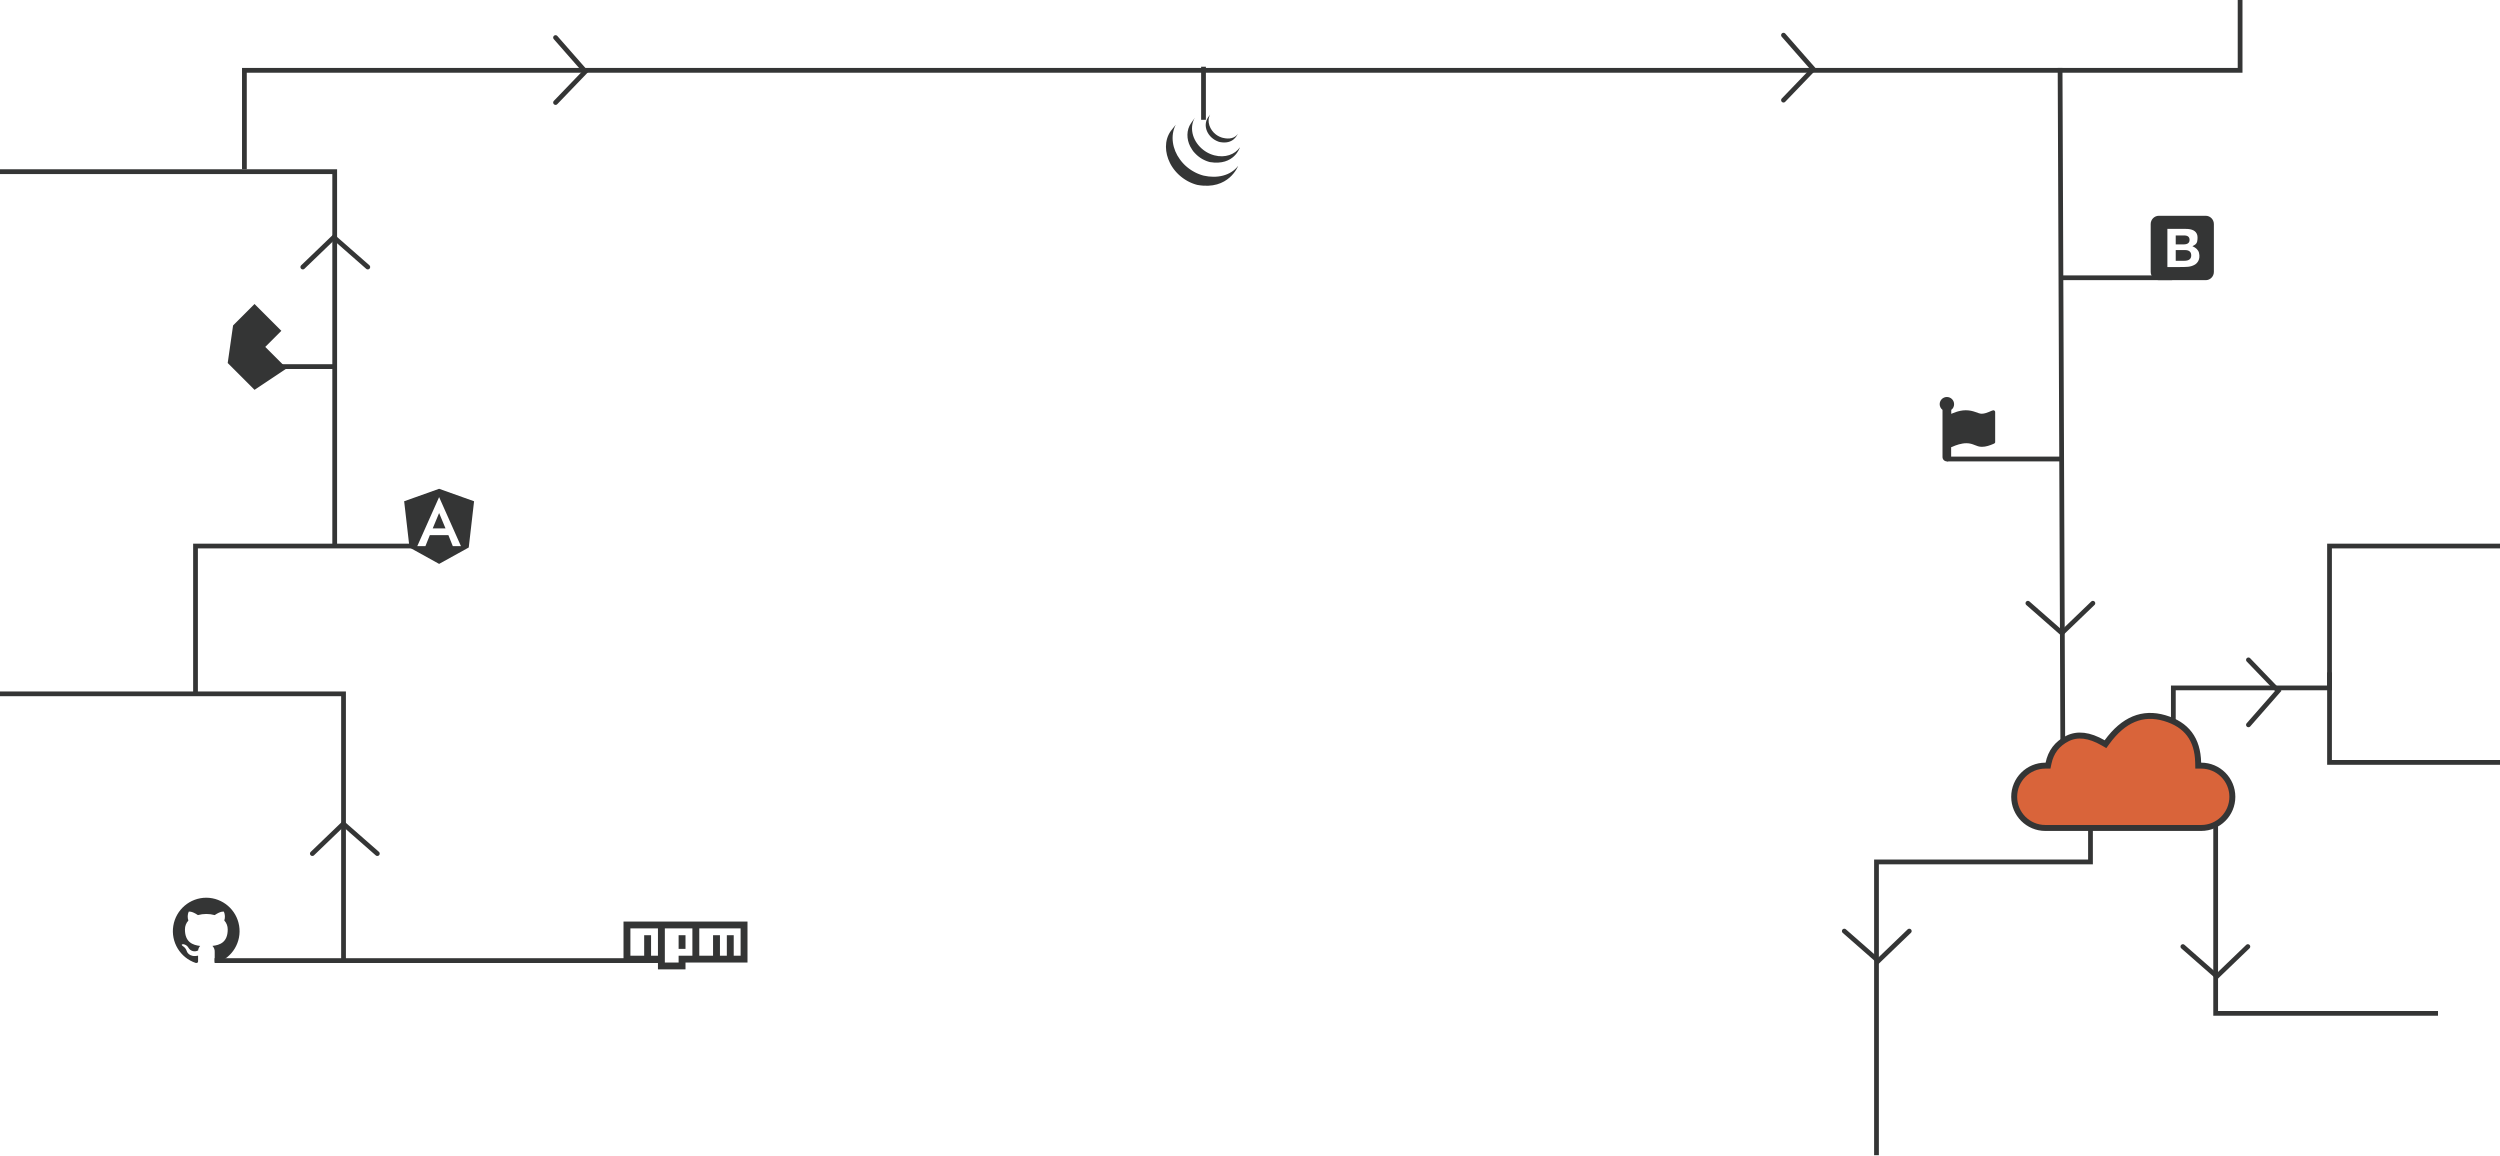
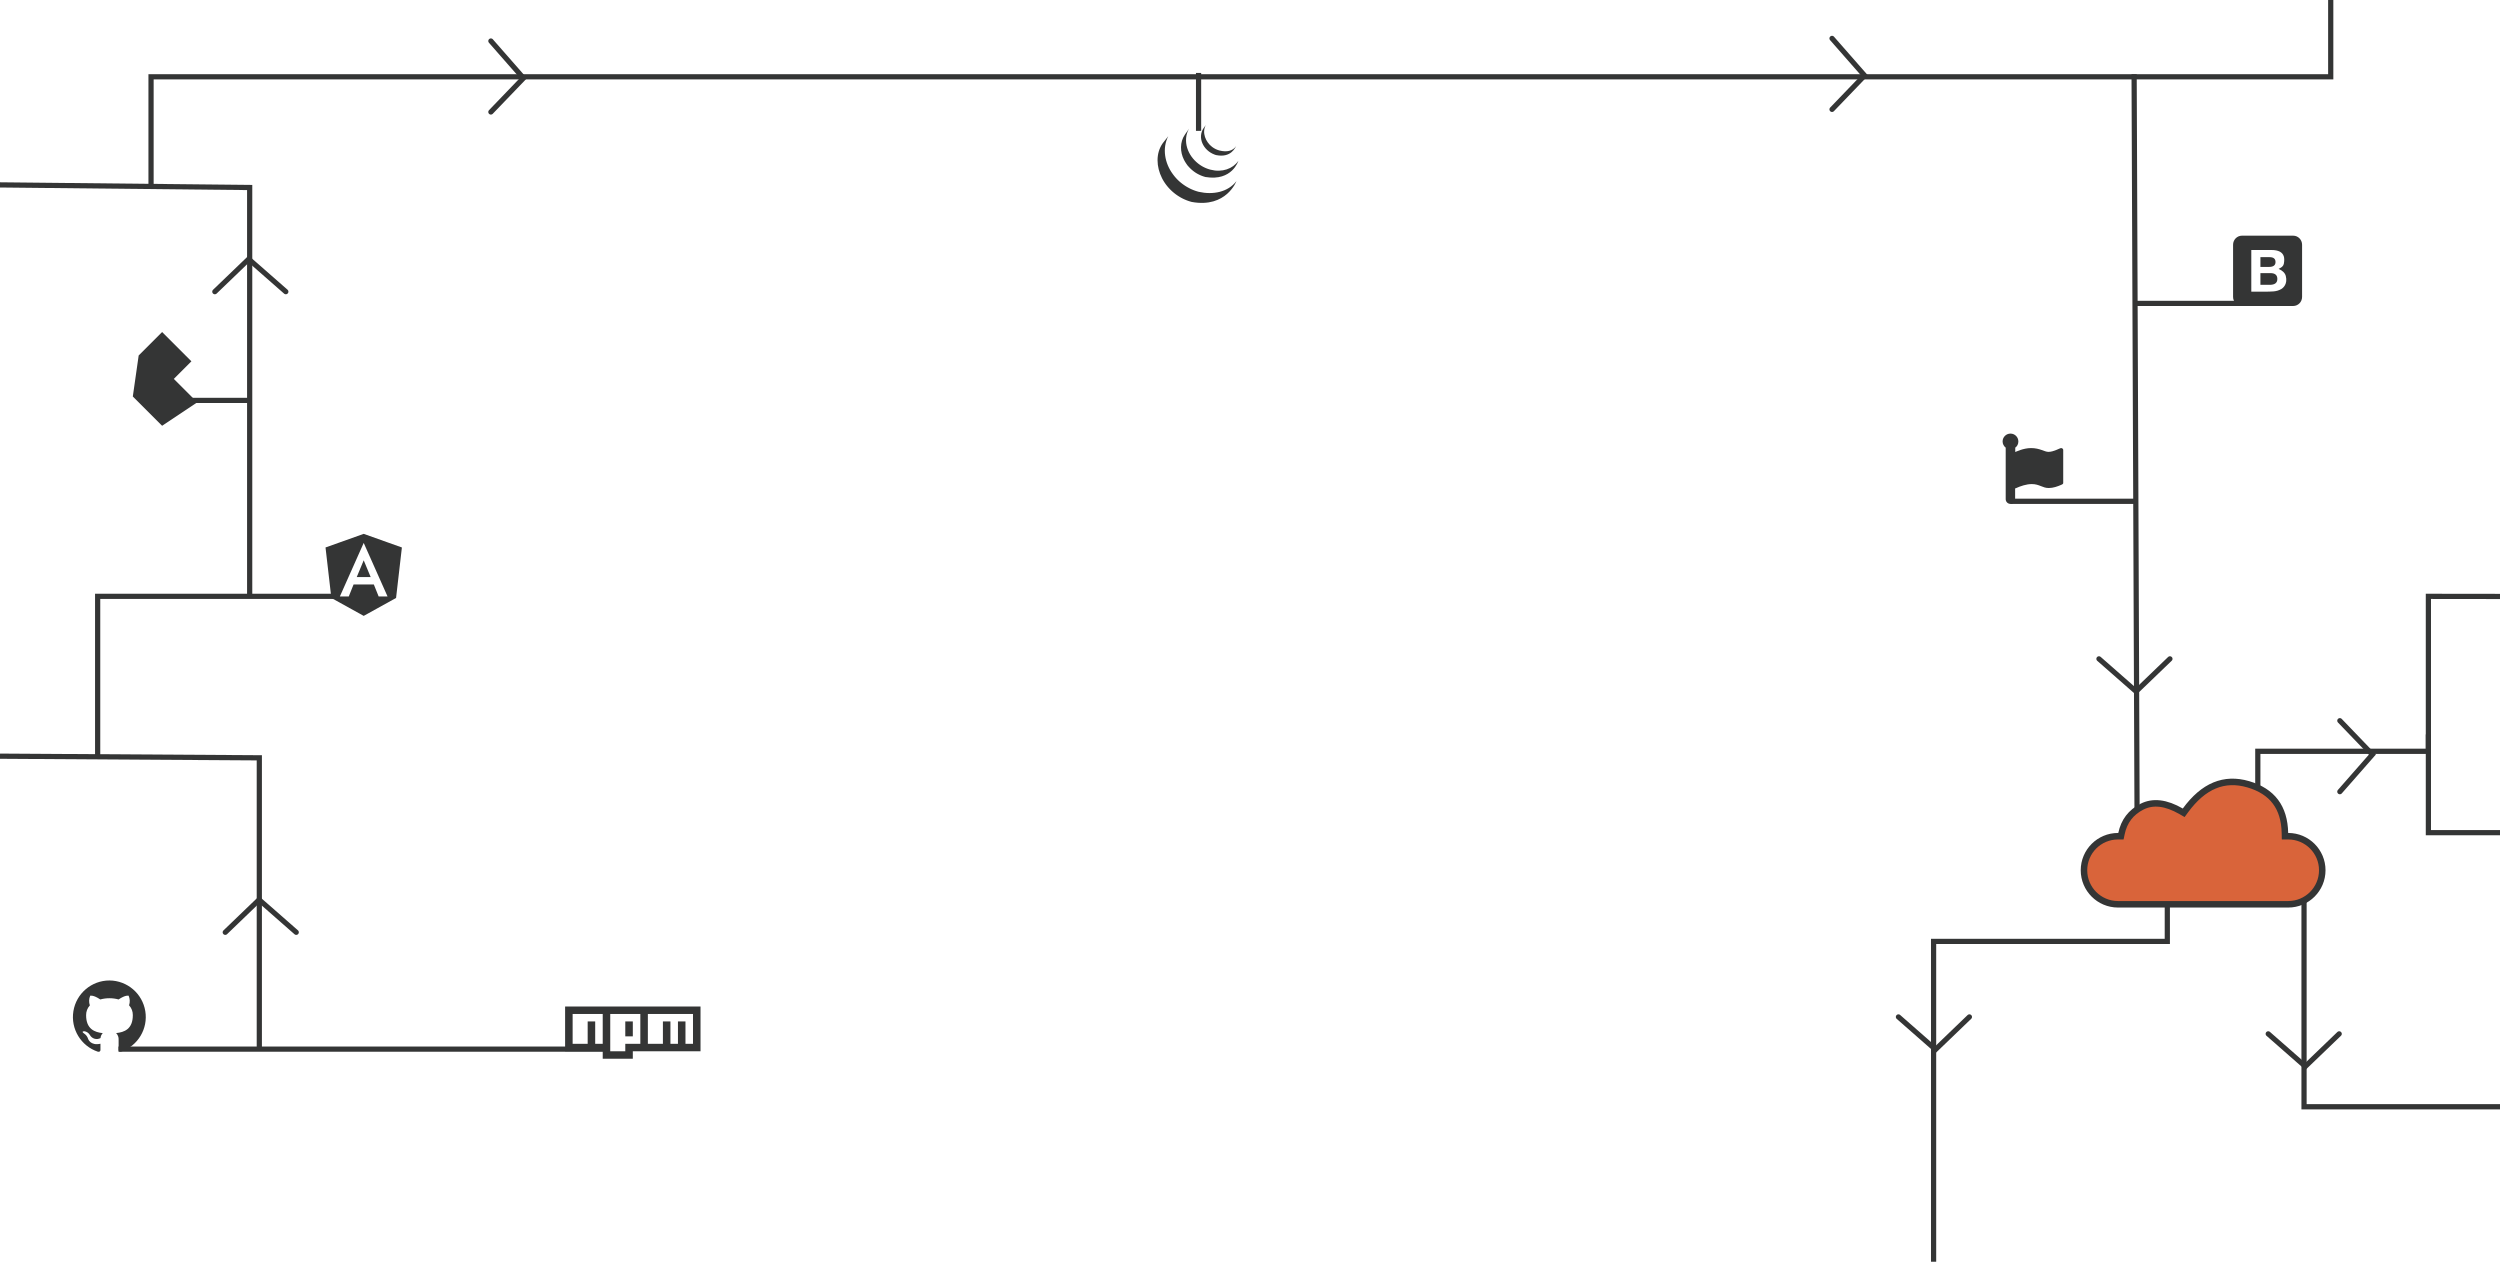
- <svg xmlns="http://www.w3.org/2000/svg" width="2097px" height="969px" viewBox="0 0 2097 969" version="1.1">
+ <svg xmlns="http://www.w3.org/2000/svg" width="1920px" height="969px" viewBox="0 0 1920 969" version="1.1">
  <g id="Page-1" stroke="none" stroke-width="1" fill="none" fill-rule="evenodd">
    <g id="background-flipped">
-       <g transform="translate(1048.5, 484.5) scale(-1, 1) rotate(-180) translate(-1048.5, -484.5) translate(0, -0)">
-         <g id="Grid" transform="translate(0, 0)" stroke="#343535" stroke-width="4">
-           <polyline id="Path-2" points="180 163.25 352.421 163.25 554.895 163.25" />
-           <polyline id="Path-3" points="288.151 163 288.151 387 0 387" />
-           <polyline id="Path-4" points="164 388 164 511 348.5 511" />
-           <polyline id="Path-5" points="280.75 511 280.75 825 0 825" />
-           <path d="M212,661.5 L280.5,661.5" id="Path-6" />
-           <polyline id="Path-7" points="205 827 205 910 1879 910 1879 969" />
-           <path d="M1730.25,348 L1728,912" id="Path-9" />
-           <polyline id="Path-10" points="1858.5 315 1858.5 119 2045 119" />
-           <polyline id="Path-12" points="1823 345.5 1823 392 1954 392 1954 511 2097 511" />
-           <polyline id="Path-13" points="1954 405 1954 329.5 2097 329.5" />
-           <polyline id="Path-14" points="1753.5 288 1753.5 246 1574 246 1574 0" />
-           <path d="M1729.5,584 L1633,584" id="Path-15" />
-           <polyline id="Path-16" stroke-linecap="round" points="1755.5 463 1729.5 438 1701 463" />
-           <polyline id="Path-16" stroke-linecap="round" transform="translate(1508.5, 912.25) scale(-1, 1) rotate(-90) translate(-1508.5, -912.25) " points="1535.75 924.75 1509.75 899.75 1481.25 924.75" />
-           <polyline id="Path-16" stroke-linecap="round" transform="translate(478.5, 910.25) scale(-1, 1) rotate(-90) translate(-478.5, -910.25) " points="505.75 922.75 479.75 897.75 451.25 922.75" />
-           <polyline id="Path-16" stroke-linecap="round" transform="translate(281.25, 757.5) rotate(180) translate(-281.25, -757.5) " points="308.5 770 282.5 745 254 770" />
-           <polyline id="Path-16" stroke-linecap="round" transform="translate(289.25, 265.5) rotate(180) translate(-289.25, -265.5) " points="316.5 278 290.5 253 262 278" />
-           <polyline id="Path-16" stroke-linecap="round" transform="translate(1898.5, 388.25) rotate(90) translate(-1898.5, -388.25) " points="1925.75 400.75 1899.75 375.75 1871.25 400.75" />
-           <polyline id="Path-16" stroke-linecap="round" points="1885.5 175 1859.5 150 1831 175" />
-           <polyline id="Path-16" stroke-linecap="round" points="1601.5 188 1575.5 163 1547 188" />
-           <path d="M1009.5,913 L1009.5,868.5" id="Path-17" />
-           <path d="M1727.5,736 L1822,736" id="Path-19" />
+       <g transform="translate(960, 484.5) scale(-1, 1) rotate(-180) translate(-960, -484.5) ">
+         <g id="Grid" stroke="#343535" stroke-width="4">
+           <polyline id="Path-2" points="91 163.25 263.421 163.25 465.895 163.25" />
+           <polyline id="Path-3" points="199.151 163 199.151 387 4.74364636e-15 388.25" />
+           <polyline id="Path-4" points="75 388 75 511 259.5 511" />
+           <polyline id="Path-5" points="191.75 511 191.75 825 3.56659147e-15 827" />
+           <path d="M123,661.5 L191.5,661.5" id="Path-6" />
+           <polyline id="Path-7" points="116 827 116 910 1790 910 1790 969" />
+           <path d="M1641.25,348 L1639,912" id="Path-9" />
+           <polyline id="Path-10" points="1769.5 315 1769.5 119 1920 119" />
+           <polyline id="Path-12" points="1734 345.5 1734 392 1865 392 1865 511 1920 510.931" />
+           <polyline id="Path-13" points="1865 405 1865 329.5 1920 329.5" />
+           <polyline id="Path-14" points="1664.5 288 1664.5 246 1485 246 1485 0" />
+           <path d="M1640.5,584 L1544,584" id="Path-15" />
+           <polyline id="Path-16" stroke-linecap="round" points="1666.5 463 1640.5 438 1612 463" />
+           <polyline id="Path-16" stroke-linecap="round" transform="translate(1419.5, 912.25) scale(-1, 1) rotate(-90) translate(-1419.5, -912.25) " points="1446.75 924.75 1420.75 899.75 1392.25 924.75" />
+           <polyline id="Path-16" stroke-linecap="round" transform="translate(389.5, 910.25) scale(-1, 1) rotate(-90) translate(-389.5, -910.25) " points="416.75 922.75 390.75 897.75 362.25 922.75" />
+           <polyline id="Path-16" stroke-linecap="round" transform="translate(192.25, 757.5) rotate(180) translate(-192.25, -757.5) " points="219.5 770 193.5 745 165 770" />
+           <polyline id="Path-16" stroke-linecap="round" transform="translate(200.25, 265.5) rotate(180) translate(-200.25, -265.5) " points="227.5 278 201.5 253 173 278" />
+           <polyline id="Path-16" stroke-linecap="round" transform="translate(1809.5, 388.25) rotate(90) translate(-1809.5, -388.25) " points="1836.75 400.75 1810.75 375.75 1782.25 400.75" />
+           <polyline id="Path-16" stroke-linecap="round" points="1796.5 175 1770.5 150 1742 175" />
+           <polyline id="Path-16" stroke-linecap="round" points="1512.5 188 1486.5 163 1458 188" />
+           <path d="M920.5,913 L920.5,868.5" id="Path-17" />
+           <path d="M1638.5,736 L1733,736" id="Path-19" />
        </g>
-         <path d="M1715.643,316.215 C1701.204,316.215 1689.5,327.919 1689.5,342.357 C1689.5,356.796 1701.204,368.5 1715.643,368.5 L1846.357,368.5 C1860.796,368.5 1872.5,356.796 1872.5,342.357 C1872.5,327.919 1860.796,316.215 1846.357,316.215 L1843.873,316.215 L1843.823,313.766 C1843.42,294.057 1834.155,281.752 1815.666,276.332 C1797.2,270.92 1781.261,277.487 1767.404,296.415 L1766.08,298.223 L1764.138,297.104 C1752.434,290.358 1742.49,289.238 1734.073,293.513 C1725.5,297.868 1720.284,304.712 1718.294,314.227 L1717.878,316.215 L1715.643,316.215 Z" id="Cloud" stroke="#343535" stroke-width="5" fill="#D9643A" fill-rule="nonzero" transform="translate(1781, 321.5013) scale(-1, 1) rotate(-180) translate(-1781, -321.5013) " />
-         <g id="Icons" transform="translate(145, 155)" fill="#343535">
-           <path d="M1528.548,464.908 C1528.548,465.664 1527.9,465.988 1527.144,466.312 C1524.12,467.608 1520.88,468.796 1517.424,468.796 C1512.564,468.796 1510.296,465.772 1504.464,465.772 C1500.252,465.772 1495.824,467.284 1492.26,468.904 C1492.044,469.012 1491.828,469.012 1491.612,469.12 L1491.612,477.328 C1491.612,479.586 1489.912,481 1488.048,481 C1485.996,481 1484.376,479.38 1484.376,477.328 L1484.376,437.8 C1482.972,436.72 1482,434.992 1482,433.048 C1482,429.7 1484.7,427 1488.048,427 C1491.396,427 1494.096,429.7 1494.096,433.048 C1494.096,434.992 1493.232,436.72 1491.72,437.8 L1491.72,441.148 C1492.155,441.003 1497.918,438.124 1503.816,438.124 C1510.7,438.124 1514.118,441.04 1517.208,441.04 C1521.312,441.04 1525.848,438.124 1526.928,438.124 C1527.792,438.124 1528.548,438.772 1528.548,439.528 L1528.548,464.908 Z" id="FontAwesome" fill-rule="nonzero" transform="translate(1505.274, 454) scale(-1, 1) rotate(180) translate(-1505.274, -454) " />
-           <path d="M217.971,374.201 L223.327,361.317 L228.681,374.201 L223.327,374.201 L217.971,374.201 Z M223.327,341 L252.653,351.458 L248.18,390.235 L223.327,404 L198.473,390.235 L194,351.458 L223.327,341 Z M241.628,389.069 L223.327,347.962 L205.025,389.069 L211.861,389.069 L215.546,379.871 L223.327,379.871 L231.107,379.871 L234.792,389.069 L241.628,389.069 Z" id="Angular" fill-rule="nonzero" transform="translate(223.3265, 372.5) scale(-1, 1) rotate(180) translate(-223.3265, -372.5) " />
-           <polygon id="Bulma" fill-rule="nonzero" transform="translate(70.75, 523) scale(-1, 1) rotate(180) translate(-70.75, -523) " points="46 536.5 50.5 505 68.5 487 91 509.5 77.5 523 95.5 541 68.5 559" />
-           <path d="M836.941,672.211 C831.449,680.109 832.128,690.384 836.328,698.799 C836.425,699 836.532,699.198 836.635,699.396 L836.829,699.775 C836.867,699.848 836.91,699.92 836.951,699.992 C837.023,700.128 837.096,700.252 837.17,700.384 L837.572,701.071 L837.801,701.448 L838.267,702.175 L838.465,702.482 C838.684,702.808 838.907,703.134 839.138,703.452 L839.27,703.631 C839.47,703.906 839.675,704.178 839.883,704.446 L840.116,704.741 L840.683,705.44 L840.9,705.7 C841.158,706.004 841.424,706.307 841.69,706.602 C841.717,706.631 841.729,706.641 841.737,706.653 C842,706.939 842.268,707.221 842.54,707.499 L842.798,707.759 L843.439,708.388 L843.701,708.64 C843.989,708.912 844.282,709.178 844.58,709.44 L845.543,710.255 L845.872,710.519 L846.538,711.039 L846.893,711.31 L847.64,711.846 L847.99,712.093 C848.228,712.258 848.471,712.415 848.716,712.572 L849.03,712.782 C849.405,713.019 849.783,713.251 850.165,713.476 L850.48,713.67 L851.334,714.148 C851.489,714.231 851.648,714.311 851.805,714.39 L852.415,714.707 L852.556,714.775 L852.809,714.895 L853.775,715.341 L853.979,715.433 C854.352,715.595 854.728,715.751 855.106,715.9 L855.378,716.009 L856.442,716.403 L856.578,716.45 C856.97,716.585 857.365,716.714 857.761,716.838 L858.049,716.923 C858.437,717.045 858.856,717.195 859.271,717.269 C885.848,722.115 893.564,701.296 893.564,701.296 C887.082,709.742 875.573,711.97 864.647,709.49 C864.234,709.397 863.832,709.269 863.43,709.148 L863.127,709.057 C862.735,708.937 862.344,708.809 861.955,708.675 L861.794,708.617 C861.448,708.494 861.104,708.367 860.762,708.234 L860.471,708.118 C860.095,707.97 859.723,707.815 859.355,707.652 L859.132,707.555 L858.19,707.117 L857.919,706.987 C857.674,706.87 857.433,706.74 857.191,706.598 L856.706,706.346 C856.411,706.191 856.123,706.024 855.832,705.857 L855.537,705.692 C855.155,705.466 854.777,705.235 854.402,704.997 C854.299,704.931 854.198,704.861 854.095,704.793 L853.288,704.256 C853.199,704.198 853.094,704.132 853.028,704.073 L852.263,703.52 L851.924,703.264 L851.235,702.725 L850.928,702.478 L850.07,701.754 C850.039,701.727 850.007,701.701 849.973,701.677 L849.071,700.856 L848.818,700.611 L848.174,699.971 L847.922,699.718 C847.65,699.441 847.386,699.161 847.146,698.876 C847.132,698.863 847.118,698.849 847.107,698.833 C846.832,698.532 846.563,698.225 846.299,697.914 L846.105,697.661 L845.523,696.943 L845.329,696.677 L844.658,695.785 C838.568,687.533 836.39,676.125 841.23,666.771 M854,665.558 C850.026,671.277 850.241,678.949 853.34,684.981 C853.86,685.997 854.447,686.978 855.099,687.915 C855.694,688.769 856.354,689.784 857.144,690.469 C857.431,690.785 857.73,691.09 858.037,691.395 L858.27,691.628 C858.566,691.917 858.87,692.199 859.18,692.474 C859.194,692.483 859.203,692.497 859.219,692.507 C859.572,692.817 859.929,693.089 860.292,693.396 L860.533,693.584 C860.897,693.865 861.268,694.136 861.647,694.397 L861.68,694.42 C861.847,694.537 862.017,694.643 862.188,694.756 C862.27,694.808 862.347,694.865 862.429,694.915 C862.7,695.089 862.975,695.257 863.254,695.42 L863.37,695.488 L864.1,695.876 C864.185,695.924 864.294,695.965 864.36,696.012 L864.87,696.276 C864.895,696.289 864.923,696.299 864.948,696.311 C865.298,696.485 865.653,696.65 866.011,696.805 L866.244,696.902 C866.533,697.025 866.825,697.143 867.118,697.256 L867.49,697.392 C867.756,697.488 868.023,697.581 868.292,697.669 L868.655,697.785 C869.037,697.902 869.431,698.057 869.813,698.121 C890.333,701.521 895.07,685.701 895.07,685.701 C890.8,691.853 882.533,694.783 873.706,692.493 C873.316,692.39 872.929,692.279 872.544,692.157 C872.427,692.122 872.311,692.084 872.195,692.045 L871.379,691.765 L870.991,691.629 C870.698,691.516 870.407,691.399 870.118,691.276 L869.881,691.179 C869.52,691.022 869.163,690.857 868.81,690.682 L868.272,690.411 L867.962,690.252 C867.734,690.128 867.507,690 867.283,689.869 L867.12,689.778 C866.842,689.615 866.568,689.447 866.297,689.273 C866.213,689.221 866.132,689.163 866.048,689.108 L865.515,688.755 C865.139,688.495 864.77,688.224 864.408,687.944 L864.156,687.75 C860.275,684.699 857.232,680.53 855.776,675.807 C854.251,670.906 854.579,665.404 857.222,660.941 M868.346,660.586 C866.006,664.05 865.773,668.315 867.399,672.123 C869.113,676.166 872.625,679.335 876.726,680.856 L877.235,681.051 L877.46,681.12 L878.191,681.314 C889.521,683.504 892.592,675.5 893.413,674.322 C890.721,678.198 886.197,679.127 880.646,677.78 C880.208,677.674 879.727,677.515 879.303,677.365 C878.76,677.173 878.228,676.952 877.708,676.703 C876.722,676.229 875.785,675.657 874.912,674.997 C869.945,671.23 866.86,664.023 870.101,658.169" id="jQuery" fill-rule="nonzero" transform="translate(864.035, 688.0847) scale(-1, 1) rotate(180) translate(-864.035, -688.0847) " />
-           <path d="M378,0.891 L482,0.891 L482,35.27 L430,35.27 L430,41 L406.889,41 L406.889,35.27 L378,35.27 L378,0.891 Z M383.778,29.54 L395.333,29.54 L395.333,12.351 L401.111,12.351 L401.111,29.54 L406.889,29.54 L406.889,6.621 L383.778,6.621 L383.778,29.54 Z M412.667,6.621 L412.667,35.27 L424.222,35.27 L424.222,29.54 L435.778,29.54 L435.778,6.621 L412.667,6.621 Z M424.222,12.351 L430,12.351 L430,23.811 L424.222,23.811 L424.222,12.351 Z M441.556,6.621 L441.556,29.54 L453.111,29.54 L453.111,12.351 L458.889,12.351 L458.889,29.54 L464.667,29.54 L464.667,12.351 L470.444,12.351 L470.444,29.54 L476.222,29.54 L476.222,6.621 L441.556,6.621 Z" id="NPM" fill-rule="nonzero" transform="translate(430, 20.94565) scale(-1, 1) rotate(180) translate(-430, -20.94565) " />
-           <path d="M1659,626.037 L1659,585.963 C1659,582.117 1662.059,579 1665.834,579 L1705.166,579 C1708.94,579 1712,582.117 1712,585.963 L1712,596 L1698,602.5 L1694,604.5 C1694.886,604.912 1695.22,605.078 1695,605 C1694.952,604.983 1694.618,604.816 1694,604.5 C1695.279,603.841 1696.112,603.341 1696.5,603 C1697.627,602.007 1697.895,601.025 1698,600.5 C1698.529,597.855 1698.256,595.853 1698,595 C1697,591.667 1693.833,590 1688.5,590 L1673,590 L1673,622 C1677.265,622.009 1680.265,622.009 1682,622 C1689.064,621.963 1692.272,622.13 1696,620 C1697.645,619.06 1701,616 1699.5,610 C1698.929,607.715 1697.095,605.882 1694,604.5 L1698,602.5 C1707.333,598.15 1712,595.983 1712,596 C1712,600.449 1712,610.461 1712,626.037 C1712,629.883 1708.941,633 1705.166,633 L1665.834,633 C1662.06,633 1659,629.883 1659,626.037 Z M1680,603 L1680,595.5 L1687.061,595.5 C1690.087,595.5 1691.6,596.75 1691.6,599.25 C1691.6,601.75 1689.919,603 1686.557,603 L1680,603 Z M1680,616.75 L1680,607.75 L1687.67,607.75 C1691.223,607.75 1693,609.25 1693,612.25 C1693,615.25 1691.041,616.75 1687.122,616.75 L1680,616.75 Z" id="Bootstrap" fill-rule="nonzero" transform="translate(1685.5, 606) scale(-1, 1) rotate(180) translate(-1685.5, -606) " />
-           <path d="M28.114,6.219 C14.329,6.205 2.572,16.198 0.365,29.805 C-1.842,43.412 6.153,56.61 19.236,60.954 C20.649,61.212 21.149,60.333 21.149,59.592 C21.149,58.851 21.149,57.161 21.149,54.817 C13.305,56.523 11.65,51.041 11.65,51.041 C11.13,49.342 10.025,47.882 8.53,46.921 C5.996,45.197 8.737,45.197 8.737,45.197 C10.537,45.451 12.12,46.519 13.03,48.093 C13.8,49.49 15.095,50.523 16.628,50.963 C18.162,51.403 19.807,51.214 21.201,50.438 C21.309,49.02 21.921,47.687 22.925,46.68 C16.684,45.973 10.133,43.559 10.133,32.888 C10.091,30.1 11.121,27.403 13.012,25.354 C12.17,22.931 12.269,20.279 13.288,17.924 C13.288,17.924 15.65,17.166 21.012,20.803 C25.615,19.539 30.475,19.539 35.079,20.803 C40.44,17.166 42.785,17.924 42.785,17.924 C43.819,20.254 43.942,22.887 43.13,25.303 C45.021,27.351 46.052,30.049 46.009,32.836 C46.009,43.628 39.44,45.99 33.183,46.628 C34.54,47.993 35.239,49.88 35.096,51.8 C35.096,55.558 35.096,58.592 35.096,59.506 C35.096,60.419 35.596,61.126 37.027,60.85 C49.954,56.394 57.793,43.274 55.591,29.779 C53.389,16.283 41.788,6.335 28.114,6.219 Z" id="GitHub" transform="translate(27.98, 33.6093) scale(-1, 1) rotate(180) translate(-27.98, -33.6093) " />
+         <path d="M1626.643,316.215 C1612.204,316.215 1600.5,327.919 1600.5,342.357 C1600.5,356.796 1612.204,368.5 1626.643,368.5 L1757.357,368.5 C1771.796,368.5 1783.5,356.796 1783.5,342.357 C1783.5,327.919 1771.796,316.215 1757.357,316.215 L1754.873,316.215 L1754.823,313.766 C1754.42,294.057 1745.155,281.752 1726.666,276.332 C1708.2,270.92 1692.261,277.487 1678.404,296.415 L1677.08,298.223 L1675.138,297.104 C1663.434,290.358 1653.49,289.238 1645.073,293.513 C1636.5,297.868 1631.284,304.712 1629.294,314.227 L1628.878,316.215 L1626.643,316.215 Z" id="Cloud" stroke="#343535" stroke-width="5" fill="#D9643A" fill-rule="nonzero" transform="translate(1692, 321.5013) scale(-1, 1) rotate(-180) translate(-1692, -321.5013) " />
+         <g id="Icons" transform="translate(56, 155)" fill="#343535" fill-rule="nonzero">
+           <path d="M1528.548,464.908 C1528.548,465.664 1527.9,465.988 1527.144,466.312 C1524.12,467.608 1520.88,468.796 1517.424,468.796 C1512.564,468.796 1510.296,465.772 1504.464,465.772 C1500.252,465.772 1495.824,467.284 1492.26,468.904 C1492.044,469.012 1491.828,469.012 1491.612,469.12 L1491.612,477.328 C1491.612,479.586 1489.912,481 1488.048,481 C1485.996,481 1484.376,479.38 1484.376,477.328 L1484.376,437.8 C1482.972,436.72 1482,434.992 1482,433.048 C1482,429.7 1484.7,427 1488.048,427 C1491.396,427 1494.096,429.7 1494.096,433.048 C1494.096,434.992 1493.232,436.72 1491.72,437.8 L1491.72,441.148 C1492.155,441.003 1497.918,438.124 1503.816,438.124 C1510.7,438.124 1514.118,441.04 1517.208,441.04 C1521.312,441.04 1525.848,438.124 1526.928,438.124 C1527.792,438.124 1528.548,438.772 1528.548,439.528 L1528.548,464.908 Z" id="FontAwesome" transform="translate(1505.274, 454) scale(-1, 1) rotate(-180) translate(-1505.274, -454) " />
+           <path d="M217.971,374.201 L223.327,361.317 L228.681,374.201 L223.327,374.201 L217.971,374.201 Z M223.327,341 L252.653,351.458 L248.18,390.235 L223.327,404 L198.473,390.235 L194,351.458 L223.327,341 Z M241.628,389.069 L223.327,347.962 L205.025,389.069 L211.861,389.069 L215.546,379.871 L223.327,379.871 L231.107,379.871 L234.792,389.069 L241.628,389.069 Z" id="Angular" transform="translate(223.3265, 372.5) scale(-1, 1) rotate(-180) translate(-223.3265, -372.5) " />
+           <polygon id="Bulma" transform="translate(70.75, 523) scale(-1, 1) rotate(-180) translate(-70.75, -523) " points="46 536.5 50.5 505 68.5 487 91 509.5 77.5 523 95.5 541 68.5 559" />
+           <path d="M836.941,672.211 C831.449,680.109 832.128,690.384 836.328,698.799 C836.425,699 836.532,699.198 836.635,699.396 L836.829,699.775 C836.867,699.848 836.91,699.92 836.951,699.992 C837.023,700.128 837.096,700.252 837.17,700.384 L837.572,701.071 L837.801,701.448 L838.267,702.175 L838.465,702.482 C838.684,702.808 838.907,703.134 839.138,703.452 L839.27,703.631 C839.47,703.906 839.675,704.178 839.883,704.446 L840.116,704.741 L840.683,705.44 L840.9,705.7 C841.158,706.004 841.424,706.307 841.69,706.602 C841.717,706.631 841.729,706.641 841.737,706.653 C842,706.939 842.268,707.221 842.54,707.499 L842.798,707.759 L843.439,708.388 L843.701,708.64 C843.989,708.912 844.282,709.178 844.58,709.44 L845.543,710.255 L845.872,710.519 L846.538,711.039 L846.893,711.31 L847.64,711.846 L847.99,712.093 C848.228,712.258 848.471,712.415 848.716,712.572 L849.03,712.782 C849.405,713.019 849.783,713.251 850.165,713.476 L850.48,713.67 L851.334,714.148 C851.489,714.231 851.648,714.311 851.805,714.39 L852.415,714.707 L852.556,714.775 L852.809,714.895 L853.775,715.341 L853.979,715.433 C854.352,715.595 854.728,715.751 855.106,715.9 L855.378,716.009 L856.442,716.403 L856.578,716.45 C856.97,716.585 857.365,716.714 857.761,716.838 L858.049,716.923 C858.437,717.045 858.856,717.195 859.271,717.269 C885.848,722.115 893.564,701.296 893.564,701.296 C887.082,709.742 875.573,711.97 864.647,709.49 C864.234,709.397 863.832,709.269 863.43,709.148 L863.127,709.057 C862.735,708.937 862.344,708.809 861.955,708.675 L861.794,708.617 C861.448,708.494 861.104,708.367 860.762,708.234 L860.471,708.118 C860.095,707.97 859.723,707.815 859.355,707.652 L859.132,707.555 L858.19,707.117 L857.919,706.987 C857.674,706.87 857.433,706.74 857.191,706.598 L856.706,706.346 C856.411,706.191 856.123,706.024 855.832,705.857 L855.537,705.692 C855.155,705.466 854.777,705.235 854.402,704.997 C854.299,704.931 854.198,704.861 854.095,704.793 L853.288,704.256 C853.199,704.198 853.094,704.132 853.028,704.073 L852.263,703.52 L851.924,703.264 L851.235,702.725 L850.928,702.478 L850.07,701.754 C850.039,701.727 850.007,701.701 849.973,701.677 L849.071,700.856 L848.818,700.611 L848.174,699.971 L847.922,699.718 C847.65,699.441 847.386,699.161 847.146,698.876 C847.132,698.863 847.118,698.849 847.107,698.833 C846.832,698.532 846.563,698.225 846.299,697.914 L846.105,697.661 L845.523,696.943 L845.329,696.677 L844.658,695.785 C838.568,687.533 836.39,676.125 841.23,666.771 M854,665.558 C850.026,671.277 850.241,678.949 853.34,684.981 C853.86,685.997 854.447,686.978 855.099,687.915 C855.694,688.769 856.354,689.784 857.144,690.469 C857.431,690.785 857.73,691.09 858.037,691.395 L858.27,691.628 C858.566,691.917 858.87,692.199 859.18,692.474 C859.194,692.483 859.203,692.497 859.219,692.507 C859.572,692.817 859.929,693.089 860.292,693.396 L860.533,693.584 C860.897,693.865 861.268,694.136 861.647,694.397 L861.68,694.42 C861.847,694.537 862.017,694.643 862.188,694.756 C862.27,694.808 862.347,694.865 862.429,694.915 C862.7,695.089 862.975,695.257 863.254,695.42 L863.37,695.488 L864.1,695.876 C864.185,695.924 864.294,695.965 864.36,696.012 L864.87,696.276 C864.895,696.289 864.923,696.299 864.948,696.311 C865.298,696.485 865.653,696.65 866.011,696.805 L866.244,696.902 C866.533,697.025 866.825,697.143 867.118,697.256 L867.49,697.392 C867.756,697.488 868.023,697.581 868.292,697.669 L868.655,697.785 C869.037,697.902 869.431,698.057 869.813,698.121 C890.333,701.521 895.07,685.701 895.07,685.701 C890.8,691.853 882.533,694.783 873.706,692.493 C873.316,692.39 872.929,692.279 872.544,692.157 C872.427,692.122 872.311,692.084 872.195,692.045 L871.379,691.765 L870.991,691.629 C870.698,691.516 870.407,691.399 870.118,691.276 L869.881,691.179 C869.52,691.022 869.163,690.857 868.81,690.682 L868.272,690.411 L867.962,690.252 C867.734,690.128 867.507,690 867.283,689.869 L867.12,689.778 C866.842,689.615 866.568,689.447 866.297,689.273 C866.213,689.221 866.132,689.163 866.048,689.108 L865.515,688.755 C865.139,688.495 864.77,688.224 864.408,687.944 L864.156,687.75 C860.275,684.699 857.232,680.53 855.776,675.807 C854.251,670.906 854.579,665.404 857.222,660.941 M868.346,660.586 C866.006,664.05 865.773,668.315 867.399,672.123 C869.113,676.166 872.625,679.335 876.726,680.856 L877.235,681.051 L877.46,681.12 L878.191,681.314 C889.521,683.504 892.592,675.5 893.413,674.322 C890.721,678.198 886.197,679.127 880.646,677.78 C880.208,677.674 879.727,677.515 879.303,677.365 C878.76,677.173 878.228,676.952 877.708,676.703 C876.722,676.229 875.785,675.657 874.912,674.997 C869.945,671.23 866.86,664.023 870.101,658.169" id="jQuery" transform="translate(864.035, 688.0847) scale(-1, 1) rotate(-180) translate(-864.035, -688.0847) " />
+           <path d="M378,0.891 L482,0.891 L482,35.27 L430,35.27 L430,41 L406.889,41 L406.889,35.27 L378,35.27 L378,0.891 Z M383.778,29.54 L395.333,29.54 L395.333,12.351 L401.111,12.351 L401.111,29.54 L406.889,29.54 L406.889,6.621 L383.778,6.621 L383.778,29.54 Z M412.667,6.621 L412.667,35.27 L424.222,35.27 L424.222,29.54 L435.778,29.54 L435.778,6.621 L412.667,6.621 Z M424.222,12.351 L430,12.351 L430,23.811 L424.222,23.811 L424.222,12.351 Z M441.556,6.621 L441.556,29.54 L453.111,29.54 L453.111,12.351 L458.889,12.351 L458.889,29.54 L464.667,29.54 L464.667,12.351 L470.444,12.351 L470.444,29.54 L476.222,29.54 L476.222,6.621 L441.556,6.621 Z" id="NPM" transform="translate(430, 20.94565) scale(-1, 1) rotate(-180) translate(-430, -20.94565) " />
+           <path d="M1659,626.037 L1659,585.963 C1659,582.117 1662.059,579 1665.834,579 L1705.166,579 C1708.94,579 1712,582.117 1712,585.963 L1712,596 L1698,602.5 L1694,604.5 C1694.886,604.912 1695.22,605.078 1695,605 C1694.952,604.983 1694.618,604.816 1694,604.5 C1695.279,603.841 1696.112,603.341 1696.5,603 C1697.627,602.007 1697.895,601.025 1698,600.5 C1698.529,597.855 1698.256,595.853 1698,595 C1697,591.667 1693.833,590 1688.5,590 L1673,590 L1673,622 C1677.265,622.009 1680.265,622.009 1682,622 C1689.064,621.963 1692.272,622.13 1696,620 C1697.645,619.06 1701,616 1699.5,610 C1698.929,607.715 1697.095,605.882 1694,604.5 L1698,602.5 C1707.333,598.15 1712,595.983 1712,596 C1712,600.449 1712,610.461 1712,626.037 C1712,629.883 1708.941,633 1705.166,633 L1665.834,633 C1662.06,633 1659,629.883 1659,626.037 Z M1680,603 L1680,595.5 L1687.061,595.5 C1690.087,595.5 1691.6,596.75 1691.6,599.25 C1691.6,601.75 1689.919,603 1686.557,603 L1680,603 Z M1680,616.75 L1680,607.75 L1687.67,607.75 C1691.223,607.75 1693,609.25 1693,612.25 C1693,615.25 1691.041,616.75 1687.122,616.75 L1680,616.75 Z" id="Bootstrap" transform="translate(1685.5, 606) scale(-1, 1) rotate(-180) translate(-1685.5, -606) " />
+           <path d="M28.114,6.219 C14.329,6.205 2.572,16.198 0.365,29.805 C-1.842,43.412 6.153,56.61 19.236,60.954 C20.649,61.212 21.149,60.333 21.149,59.592 C21.149,58.851 21.149,57.161 21.149,54.817 C13.305,56.523 11.65,51.041 11.65,51.041 C11.13,49.342 10.025,47.882 8.53,46.921 C5.996,45.197 8.737,45.197 8.737,45.197 C10.537,45.451 12.12,46.519 13.03,48.093 C13.8,49.49 15.095,50.523 16.628,50.963 C18.162,51.403 19.807,51.214 21.201,50.438 C21.309,49.02 21.921,47.687 22.925,46.68 C16.684,45.973 10.133,43.559 10.133,32.888 C10.091,30.1 11.121,27.403 13.012,25.354 C12.17,22.931 12.269,20.279 13.288,17.924 C13.288,17.924 15.65,17.166 21.012,20.803 C25.615,19.539 30.475,19.539 35.079,20.803 C40.44,17.166 42.785,17.924 42.785,17.924 C43.819,20.254 43.942,22.887 43.13,25.303 C45.021,27.351 46.052,30.049 46.009,32.836 C46.009,43.628 39.44,45.99 33.183,46.628 C34.54,47.993 35.239,49.88 35.096,51.8 C35.096,55.558 35.096,58.592 35.096,59.506 C35.096,60.419 35.596,61.126 37.027,60.85 C49.954,56.394 57.793,43.274 55.591,29.779 C53.389,16.283 41.788,6.335 28.114,6.219 Z" id="GitHub" transform="translate(27.98, 33.6093) scale(-1, 1) rotate(-180) translate(-27.98, -33.6093) " />
        </g>
      </g>
    </g>
  </g>
</svg>
